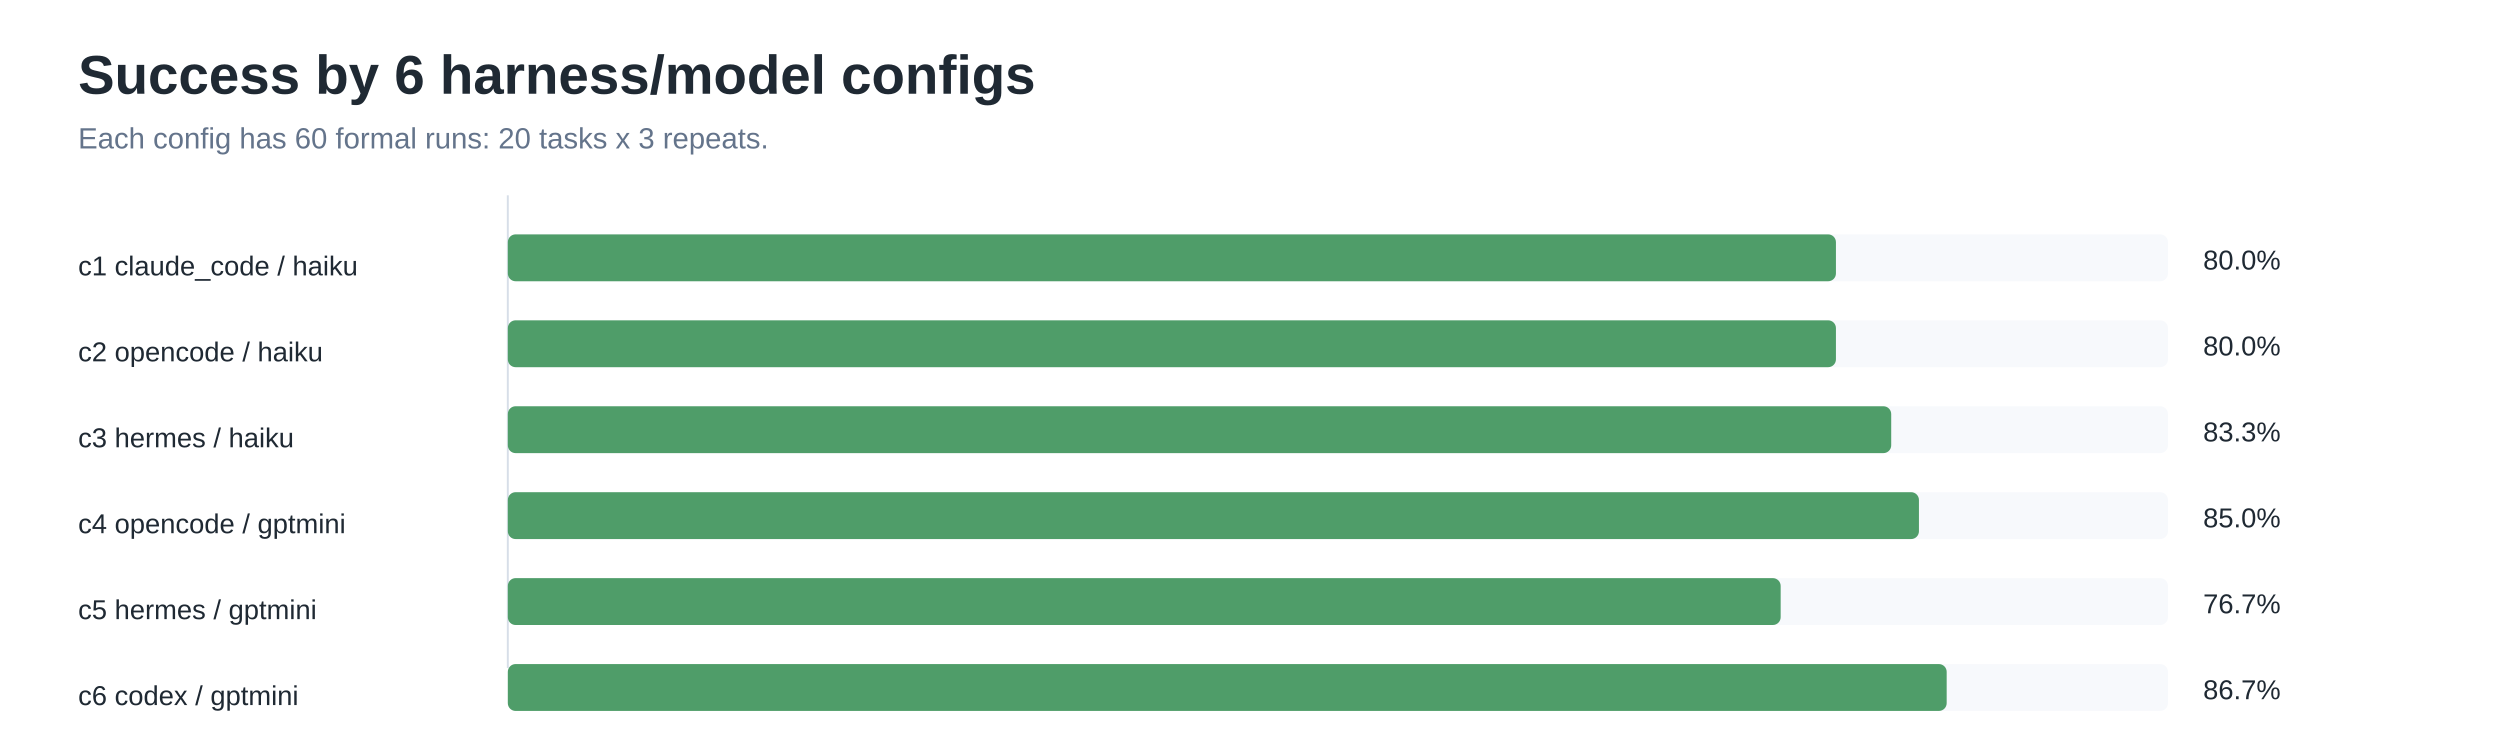
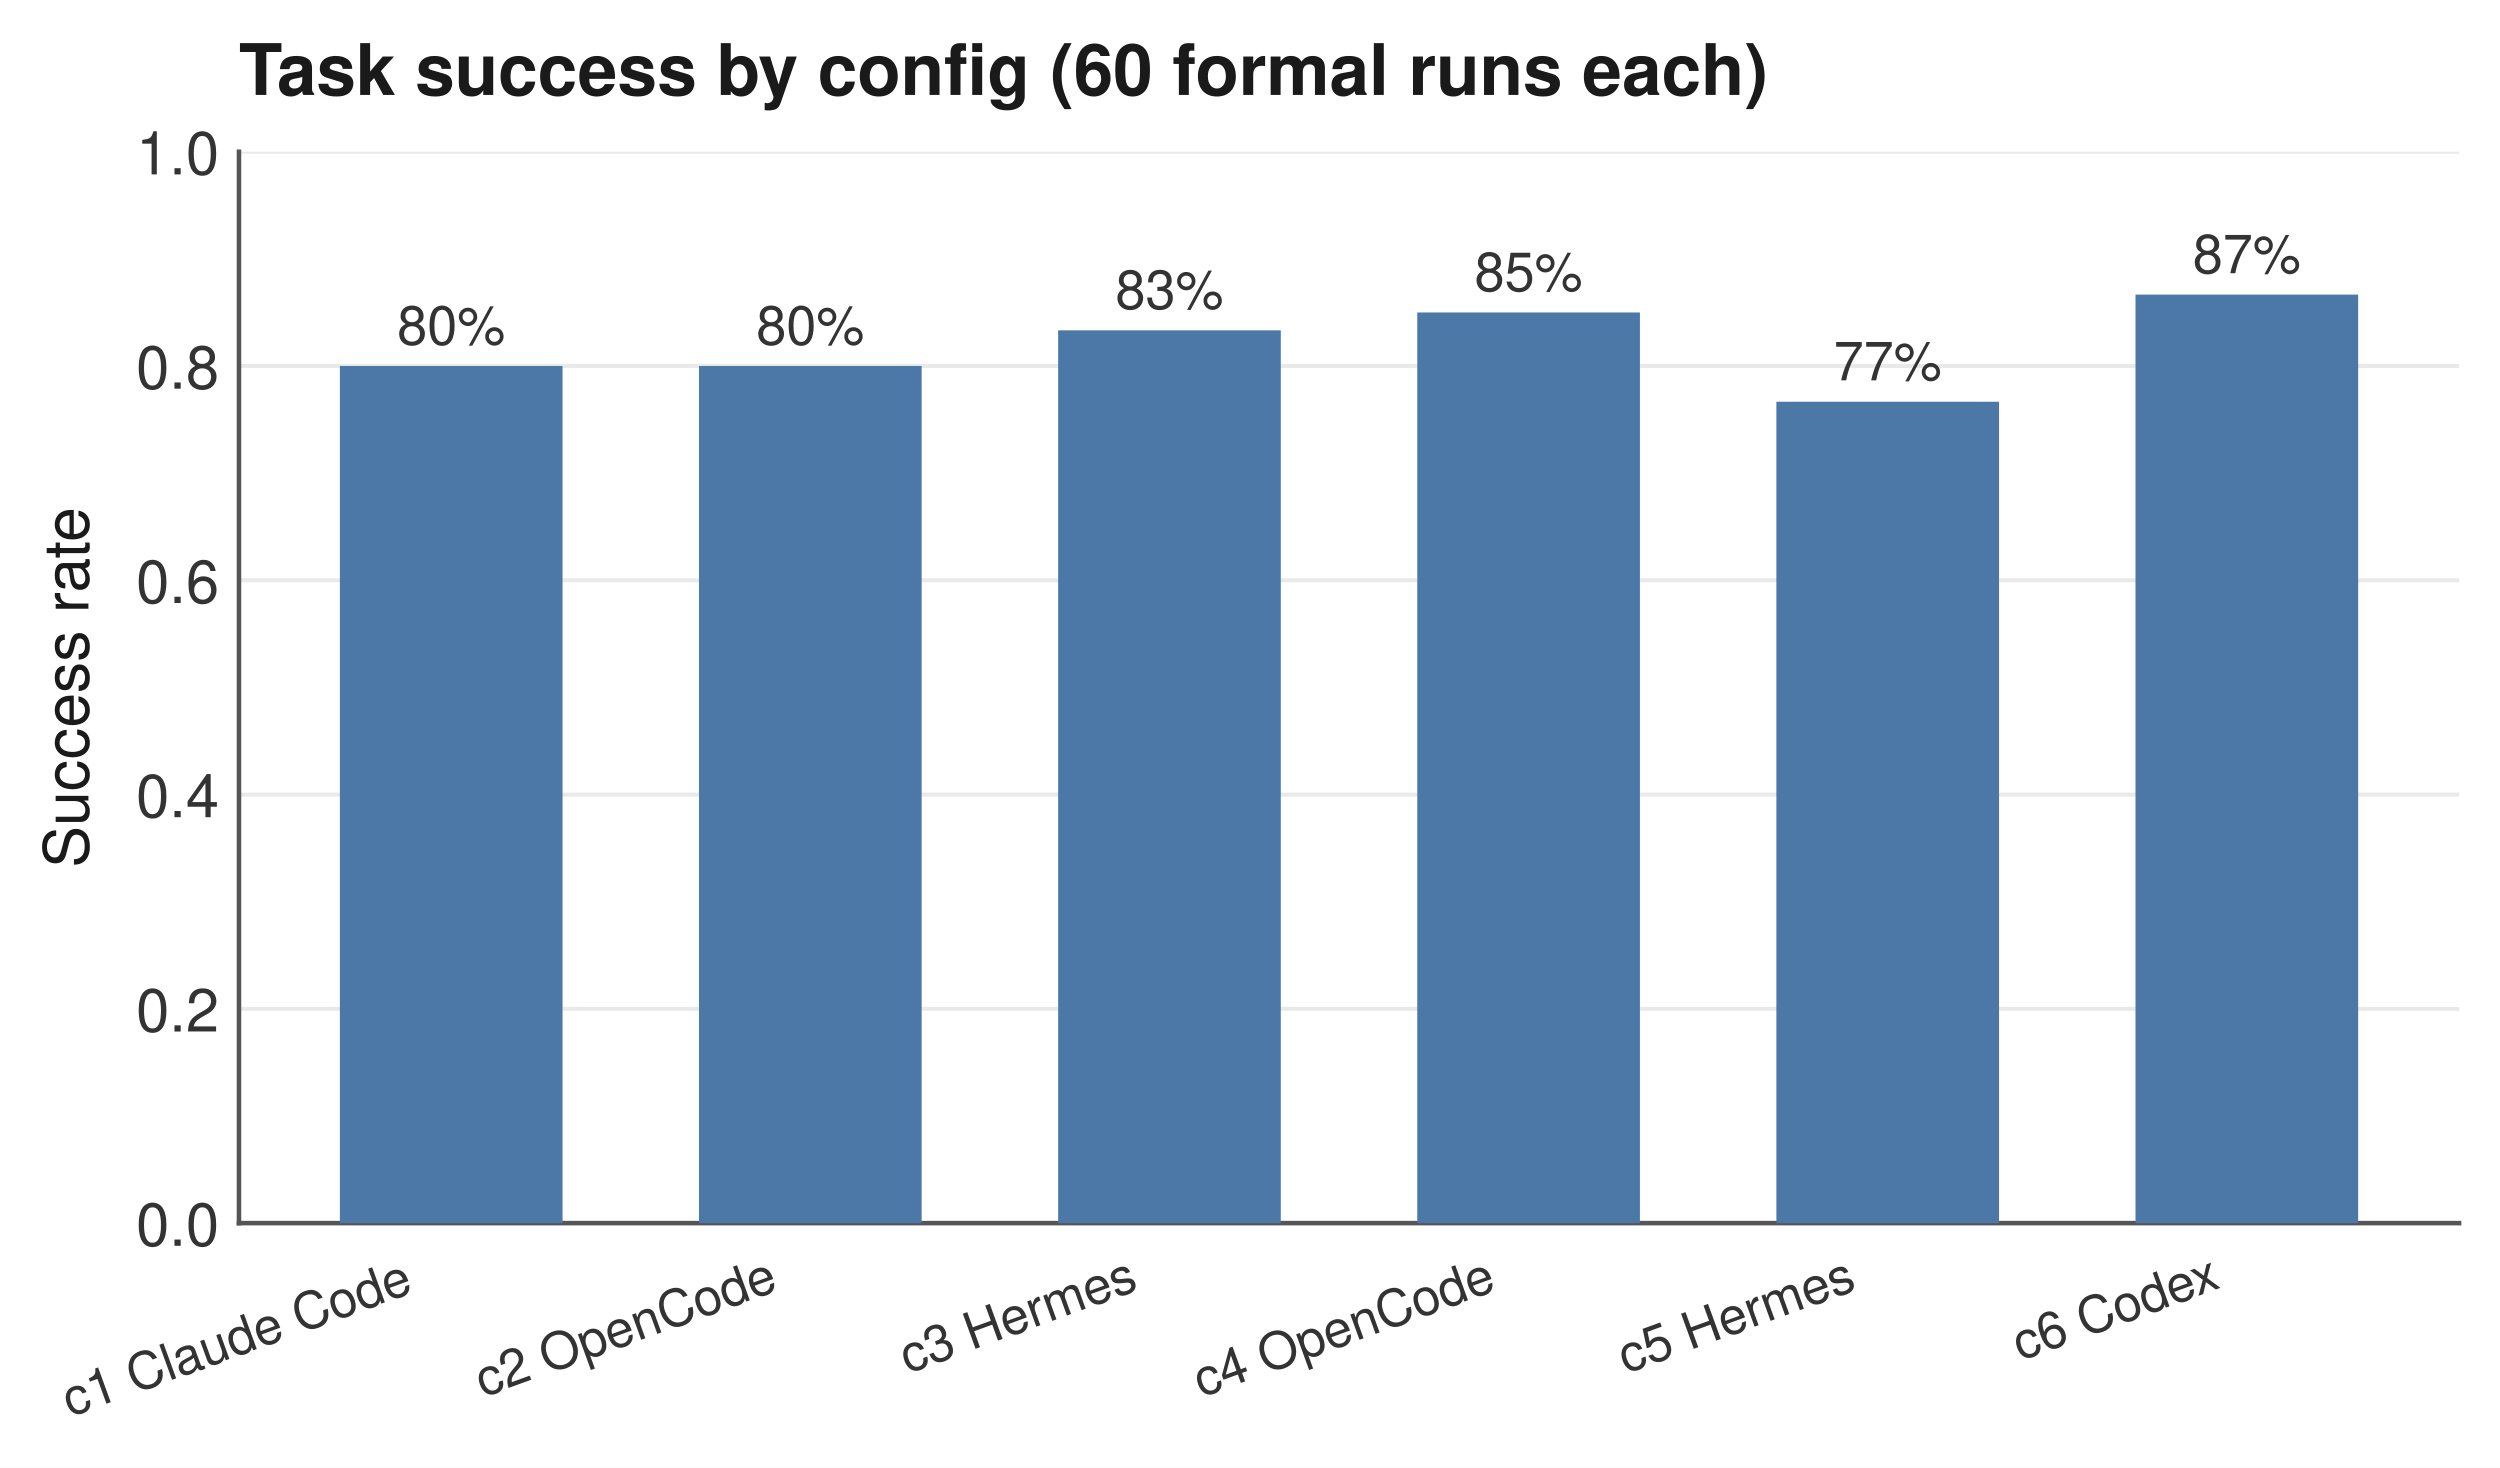
- <svg xmlns="http://www.w3.org/2000/svg" width="1280" height="384" viewBox="0 0 1280 384">
-   <rect width="1280" height="384" fill="#ffffff" />
-   <style>
-   text { font-family: Arial, Helvetica, sans-serif; fill: #1f2933; }
-   .title { font-size: 28px; font-weight: 700; }
-   .subtitle { font-size: 15px; fill: #64748b; }
-   .label { font-size: 14px; }
-   .small { font-size: 12px; fill: #64748b; }
-   .axis { stroke: #d7dee8; stroke-width: 1; }
- </style>
-   <text x="40.0" y="48.0" class="title" text-anchor="start">Success by 6 harness/model configs</text>
-   <text x="40.0" y="76.0" class="subtitle" text-anchor="start">Each config has 60 formal runs: 20 tasks x 3 repeats.</text>
-   <line x1="260" y1="100" x2="260" y2="342" class="axis" />
-   <text x="40.0" y="141.0" class="label" text-anchor="start">c1 claude_code / haiku</text>
-   <rect x="260" y="120" width="850" height="24" fill="#f7f9fc" rx="4" />
-   <rect x="260" y="120" width="680.0" height="24" fill="#4f9d69" rx="4" />
-   <text x="1128.0" y="138.0" class="label" text-anchor="start">80.0%</text>
-   <text x="40.0" y="185.0" class="label" text-anchor="start">c2 opencode / haiku</text>
-   <rect x="260" y="164" width="850" height="24" fill="#f7f9fc" rx="4" />
-   <rect x="260" y="164" width="680.0" height="24" fill="#4f9d69" rx="4" />
-   <text x="1128.0" y="182.0" class="label" text-anchor="start">80.0%</text>
-   <text x="40.0" y="229.0" class="label" text-anchor="start">c3 hermes / haiku</text>
-   <rect x="260" y="208" width="850" height="24" fill="#f7f9fc" rx="4" />
-   <rect x="260" y="208" width="708.3" height="24" fill="#4f9d69" rx="4" />
-   <text x="1128.0" y="226.0" class="label" text-anchor="start">83.3%</text>
-   <text x="40.0" y="273.0" class="label" text-anchor="start">c4 opencode / gptmini</text>
-   <rect x="260" y="252" width="850" height="24" fill="#f7f9fc" rx="4" />
-   <rect x="260" y="252" width="722.5" height="24" fill="#4f9d69" rx="4" />
-   <text x="1128.0" y="270.0" class="label" text-anchor="start">85.0%</text>
-   <text x="40.0" y="317.0" class="label" text-anchor="start">c5 hermes / gptmini</text>
-   <rect x="260" y="296" width="850" height="24" fill="#f7f9fc" rx="4" />
-   <rect x="260" y="296" width="651.7" height="24" fill="#4f9d69" rx="4" />
-   <text x="1128.0" y="314.0" class="label" text-anchor="start">76.7%</text>
-   <text x="40.0" y="361.0" class="label" text-anchor="start">c6 codex / gptmini</text>
-   <rect x="260" y="340" width="850" height="24" fill="#f7f9fc" rx="4" />
-   <rect x="260" y="340" width="736.7" height="24" fill="#4f9d69" rx="4" />
-   <text x="1128.0" y="358.0" class="label" text-anchor="start">86.7%</text>
+ <svg xmlns="http://www.w3.org/2000/svg" width="439.844pt" height="258.258pt" viewBox="0 0 439.844 258.258" version="1.1">
+   <defs>
+     <style type="text/css">*{stroke-linejoin: round; stroke-linecap: butt}</style>
+   </defs>
+   <g id="figure_1">
+     <g id="patch_1">
+       <path d="M 0 258.258  L 439.844 258.258  L 439.844 0  L 0 0  z " style="fill: #ffffff" />
+     </g>
+     <g id="axes_1">
+       <g id="patch_2">
+         <path d="M 42.044 215.194  L 432.644 215.194  L 432.644 26.698  L 42.044 26.698  z " style="fill: #ffffff" />
+       </g>
+       <g id="matplotlib.axis_1">
+         <g id="xtick_1">
+           <g id="line2d_1" />
+           <g id="text_1">
+             <text style="font-size: 9px; font-family: 'Helvetica', 'Arial', 'DejaVu Sans', sans-serif; fill: #333333" transform="translate(12.31522 249.2989) rotate(-20)">c1 Claude Code</text>
+           </g>
+         </g>
+         <g id="xtick_2">
+           <g id="line2d_2" />
+           <g id="text_2">
+             <text style="font-size: 9px; font-family: 'Helvetica', 'Arial', 'DejaVu Sans', sans-serif; fill: #333333" transform="translate(84.96679 245.8527) rotate(-20)">c2 OpenCode</text>
+           </g>
+         </g>
+         <g id="xtick_3">
+           <g id="line2d_3" />
+           <g id="text_3">
+             <text style="font-size: 9px; font-family: 'Helvetica', 'Arial', 'DejaVu Sans', sans-serif; fill: #333333" transform="translate(159.6534 241.6659) rotate(-20)">c3 Hermes</text>
+           </g>
+         </g>
+         <g id="xtick_4">
+           <g id="line2d_4" />
+           <g id="text_4">
+             <text style="font-size: 9px; font-family: 'Helvetica', 'Arial', 'DejaVu Sans', sans-serif; fill: #333333" transform="translate(211.3337 245.8527) rotate(-20)">c4 OpenCode</text>
+           </g>
+         </g>
+         <g id="xtick_5">
+           <g id="line2d_5" />
+           <g id="text_5">
+             <text style="font-size: 9px; font-family: 'Helvetica', 'Arial', 'DejaVu Sans', sans-serif; fill: #333333" transform="translate(286.0203 241.6659) rotate(-20)">c5 Hermes</text>
+           </g>
+         </g>
+         <g id="xtick_6">
+           <g id="line2d_6" />
+           <g id="text_6">
+             <text style="font-size: 9px; font-family: 'Helvetica', 'Arial', 'DejaVu Sans', sans-serif; fill: #333333" transform="translate(355.433 239.3987) rotate(-20)">c6 Codex</text>
+           </g>
+         </g>
+       </g>
+       <g id="matplotlib.axis_2">
+         <g id="ytick_1">
+           <g id="line2d_7">
+             <path d="M 42.044 215.194  L 432.644 215.194  " clip-path="url(#p9f4a089691)" style="fill: none; stroke: #e9e9e9; stroke-width: 0.7; stroke-linecap: square" />
+           </g>
+           <g id="line2d_8" />
+           <g id="text_7">
+             <text style="font-size: 10.5px; font-family: 'Helvetica', 'Arial', 'DejaVu Sans', sans-serif; text-anchor: end; fill: #333333" x="38.544" y="219.183" transform="rotate(-0 38.54422 219.1832)">0.0</text>
+           </g>
+         </g>
+         <g id="ytick_2">
+           <g id="line2d_9">
+             <path d="M 42.044 177.495  L 432.644 177.495  " clip-path="url(#p9f4a089691)" style="fill: none; stroke: #e9e9e9; stroke-width: 0.7; stroke-linecap: square" />
+           </g>
+           <g id="line2d_10" />
+           <g id="text_8">
+             <text style="font-size: 10.5px; font-family: 'Helvetica', 'Arial', 'DejaVu Sans', sans-serif; text-anchor: end; fill: #333333" x="38.544" y="181.484" transform="rotate(-0 38.54422 181.484)">0.2</text>
+           </g>
+         </g>
+         <g id="ytick_3">
+           <g id="line2d_11">
+             <path d="M 42.044 139.796  L 432.644 139.796  " clip-path="url(#p9f4a089691)" style="fill: none; stroke: #e9e9e9; stroke-width: 0.7; stroke-linecap: square" />
+           </g>
+           <g id="line2d_12" />
+           <g id="text_9">
+             <text style="font-size: 10.5px; font-family: 'Helvetica', 'Arial', 'DejaVu Sans', sans-serif; text-anchor: end; fill: #333333" x="38.544" y="143.785" transform="rotate(-0 38.54422 143.7848)">0.4</text>
+           </g>
+         </g>
+         <g id="ytick_4">
+           <g id="line2d_13">
+             <path d="M 42.044 102.096  L 432.644 102.096  " clip-path="url(#p9f4a089691)" style="fill: none; stroke: #e9e9e9; stroke-width: 0.7; stroke-linecap: square" />
+           </g>
+           <g id="line2d_14" />
+           <g id="text_10">
+             <text style="font-size: 10.5px; font-family: 'Helvetica', 'Arial', 'DejaVu Sans', sans-serif; text-anchor: end; fill: #333333" x="38.544" y="106.086" transform="rotate(-0 38.54422 106.0856)">0.6</text>
+           </g>
+         </g>
+         <g id="ytick_5">
+           <g id="line2d_15">
+             <path d="M 42.044 64.397  L 432.644 64.397  " clip-path="url(#p9f4a089691)" style="fill: none; stroke: #e9e9e9; stroke-width: 0.7; stroke-linecap: square" />
+           </g>
+           <g id="line2d_16" />
+           <g id="text_11">
+             <text style="font-size: 10.5px; font-family: 'Helvetica', 'Arial', 'DejaVu Sans', sans-serif; text-anchor: end; fill: #333333" x="38.544" y="68.386" transform="rotate(-0 38.54422 68.38643)">0.8</text>
+           </g>
+         </g>
+         <g id="ytick_6">
+           <g id="line2d_17">
+             <path d="M 42.044 26.698  L 432.644 26.698  " clip-path="url(#p9f4a089691)" style="fill: none; stroke: #e9e9e9; stroke-width: 0.7; stroke-linecap: square" />
+           </g>
+           <g id="line2d_18" />
+           <g id="text_12">
+             <text style="font-size: 10.5px; font-family: 'Helvetica', 'Arial', 'DejaVu Sans', sans-serif; text-anchor: end; fill: #333333" x="38.544" y="30.687" transform="rotate(-0 38.54422 30.68723)">1.0</text>
+           </g>
+         </g>
+         <g id="text_13">
+           <text style="font-size: 11px; font-family: 'Helvetica', 'Arial', 'DejaVu Sans', sans-serif; text-anchor: middle; fill: #1a1a1a" x="15.558" y="120.946" transform="rotate(-90 15.55828 120.946)">Success rate</text>
+         </g>
+       </g>
+       <g id="patch_3">
+         <path d="M 42.044 215.194  L 42.044 26.698  " style="fill: none; stroke: #555555; stroke-width: 0.8; stroke-linejoin: miter; stroke-linecap: square" />
+       </g>
+       <g id="patch_4">
+         <path d="M 42.044 215.194  L 432.644 215.194  " style="fill: none; stroke: #555555; stroke-width: 0.8; stroke-linejoin: miter; stroke-linecap: square" />
+       </g>
+       <g id="patch_5">
+         <path d="M 59.799 215.194  L 98.972 215.194  L 98.972 64.397  L 59.799 64.397  z " clip-path="url(#p9f4a089691)" style="fill: #4c78a8" />
+       </g>
+       <g id="patch_6">
+         <path d="M 122.982 215.194  L 162.156 215.194  L 162.156 64.397  L 122.982 64.397  z " clip-path="url(#p9f4a089691)" style="fill: #4c78a8" />
+       </g>
+       <g id="patch_7">
+         <path d="M 186.166 215.194  L 225.339 215.194  L 225.339 58.114  L 186.166 58.114  z " clip-path="url(#p9f4a089691)" style="fill: #4c78a8" />
+       </g>
+       <g id="patch_8">
+         <path d="M 249.349 215.194  L 288.523 215.194  L 288.523 54.972  L 249.349 54.972  z " clip-path="url(#p9f4a089691)" style="fill: #4c78a8" />
+       </g>
+       <g id="patch_9">
+         <path d="M 312.533 215.194  L 351.706 215.194  L 351.706 70.68  L 312.533 70.68  z " clip-path="url(#p9f4a089691)" style="fill: #4c78a8" />
+       </g>
+       <g id="patch_10">
+         <path d="M 375.716 215.194  L 414.89 215.194  L 414.89 51.831  L 375.716 51.831  z " clip-path="url(#p9f4a089691)" style="fill: #4c78a8" />
+       </g>
+       <g id="text_14">
+         <text style="font-size: 9.5px; font-family: 'Helvetica', 'Arial', 'DejaVu Sans', sans-serif; text-anchor: middle; fill: #333333" x="79.386" y="60.627" transform="rotate(-0 79.38563 60.62733)">80%</text>
+       </g>
+       <g id="text_15">
+         <text style="font-size: 9.5px; font-family: 'Helvetica', 'Arial', 'DejaVu Sans', sans-serif; text-anchor: middle; fill: #333333" x="142.569" y="60.627" transform="rotate(-0 142.5691 60.62733)">80%</text>
+       </g>
+       <g id="text_16">
+         <text style="font-size: 9.5px; font-family: 'Helvetica', 'Arial', 'DejaVu Sans', sans-serif; text-anchor: middle; fill: #333333" x="205.753" y="54.344" transform="rotate(-0 205.7525 54.34419)">83%</text>
+       </g>
+       <g id="text_17">
+         <text style="font-size: 9.5px; font-family: 'Helvetica', 'Arial', 'DejaVu Sans', sans-serif; text-anchor: middle; fill: #333333" x="268.936" y="51.203" transform="rotate(-0 268.9359 51.20253)">85%</text>
+       </g>
+       <g id="text_18">
+         <text style="font-size: 9.5px; font-family: 'Helvetica', 'Arial', 'DejaVu Sans', sans-serif; text-anchor: middle; fill: #333333" x="332.119" y="66.91" transform="rotate(-0 332.1194 66.91046)">77%</text>
+       </g>
+       <g id="text_19">
+         <text style="font-size: 9.5px; font-family: 'Helvetica', 'Arial', 'DejaVu Sans', sans-serif; text-anchor: middle; fill: #333333" x="395.303" y="48.061" transform="rotate(-0 395.3028 48.06086)">87%</text>
+       </g>
+       <g id="text_20">
+         <text style="font-weight: 700; font-size: 12.5px; font-family: 'Helvetica', 'Arial', 'DejaVu Sans', sans-serif; text-anchor: start; fill: #1a1a1a" x="42.044" y="16.698" transform="rotate(-0 42.04422 16.69805)">Task success by config  (60 formal runs each)</text>
+       </g>
+     </g>
+   </g>
+   <defs>
+     <clipPath id="p9f4a089691">
+       <rect x="42.044" y="26.698" width="390.6" height="188.496" />
+     </clipPath>
+   </defs>
</svg>
